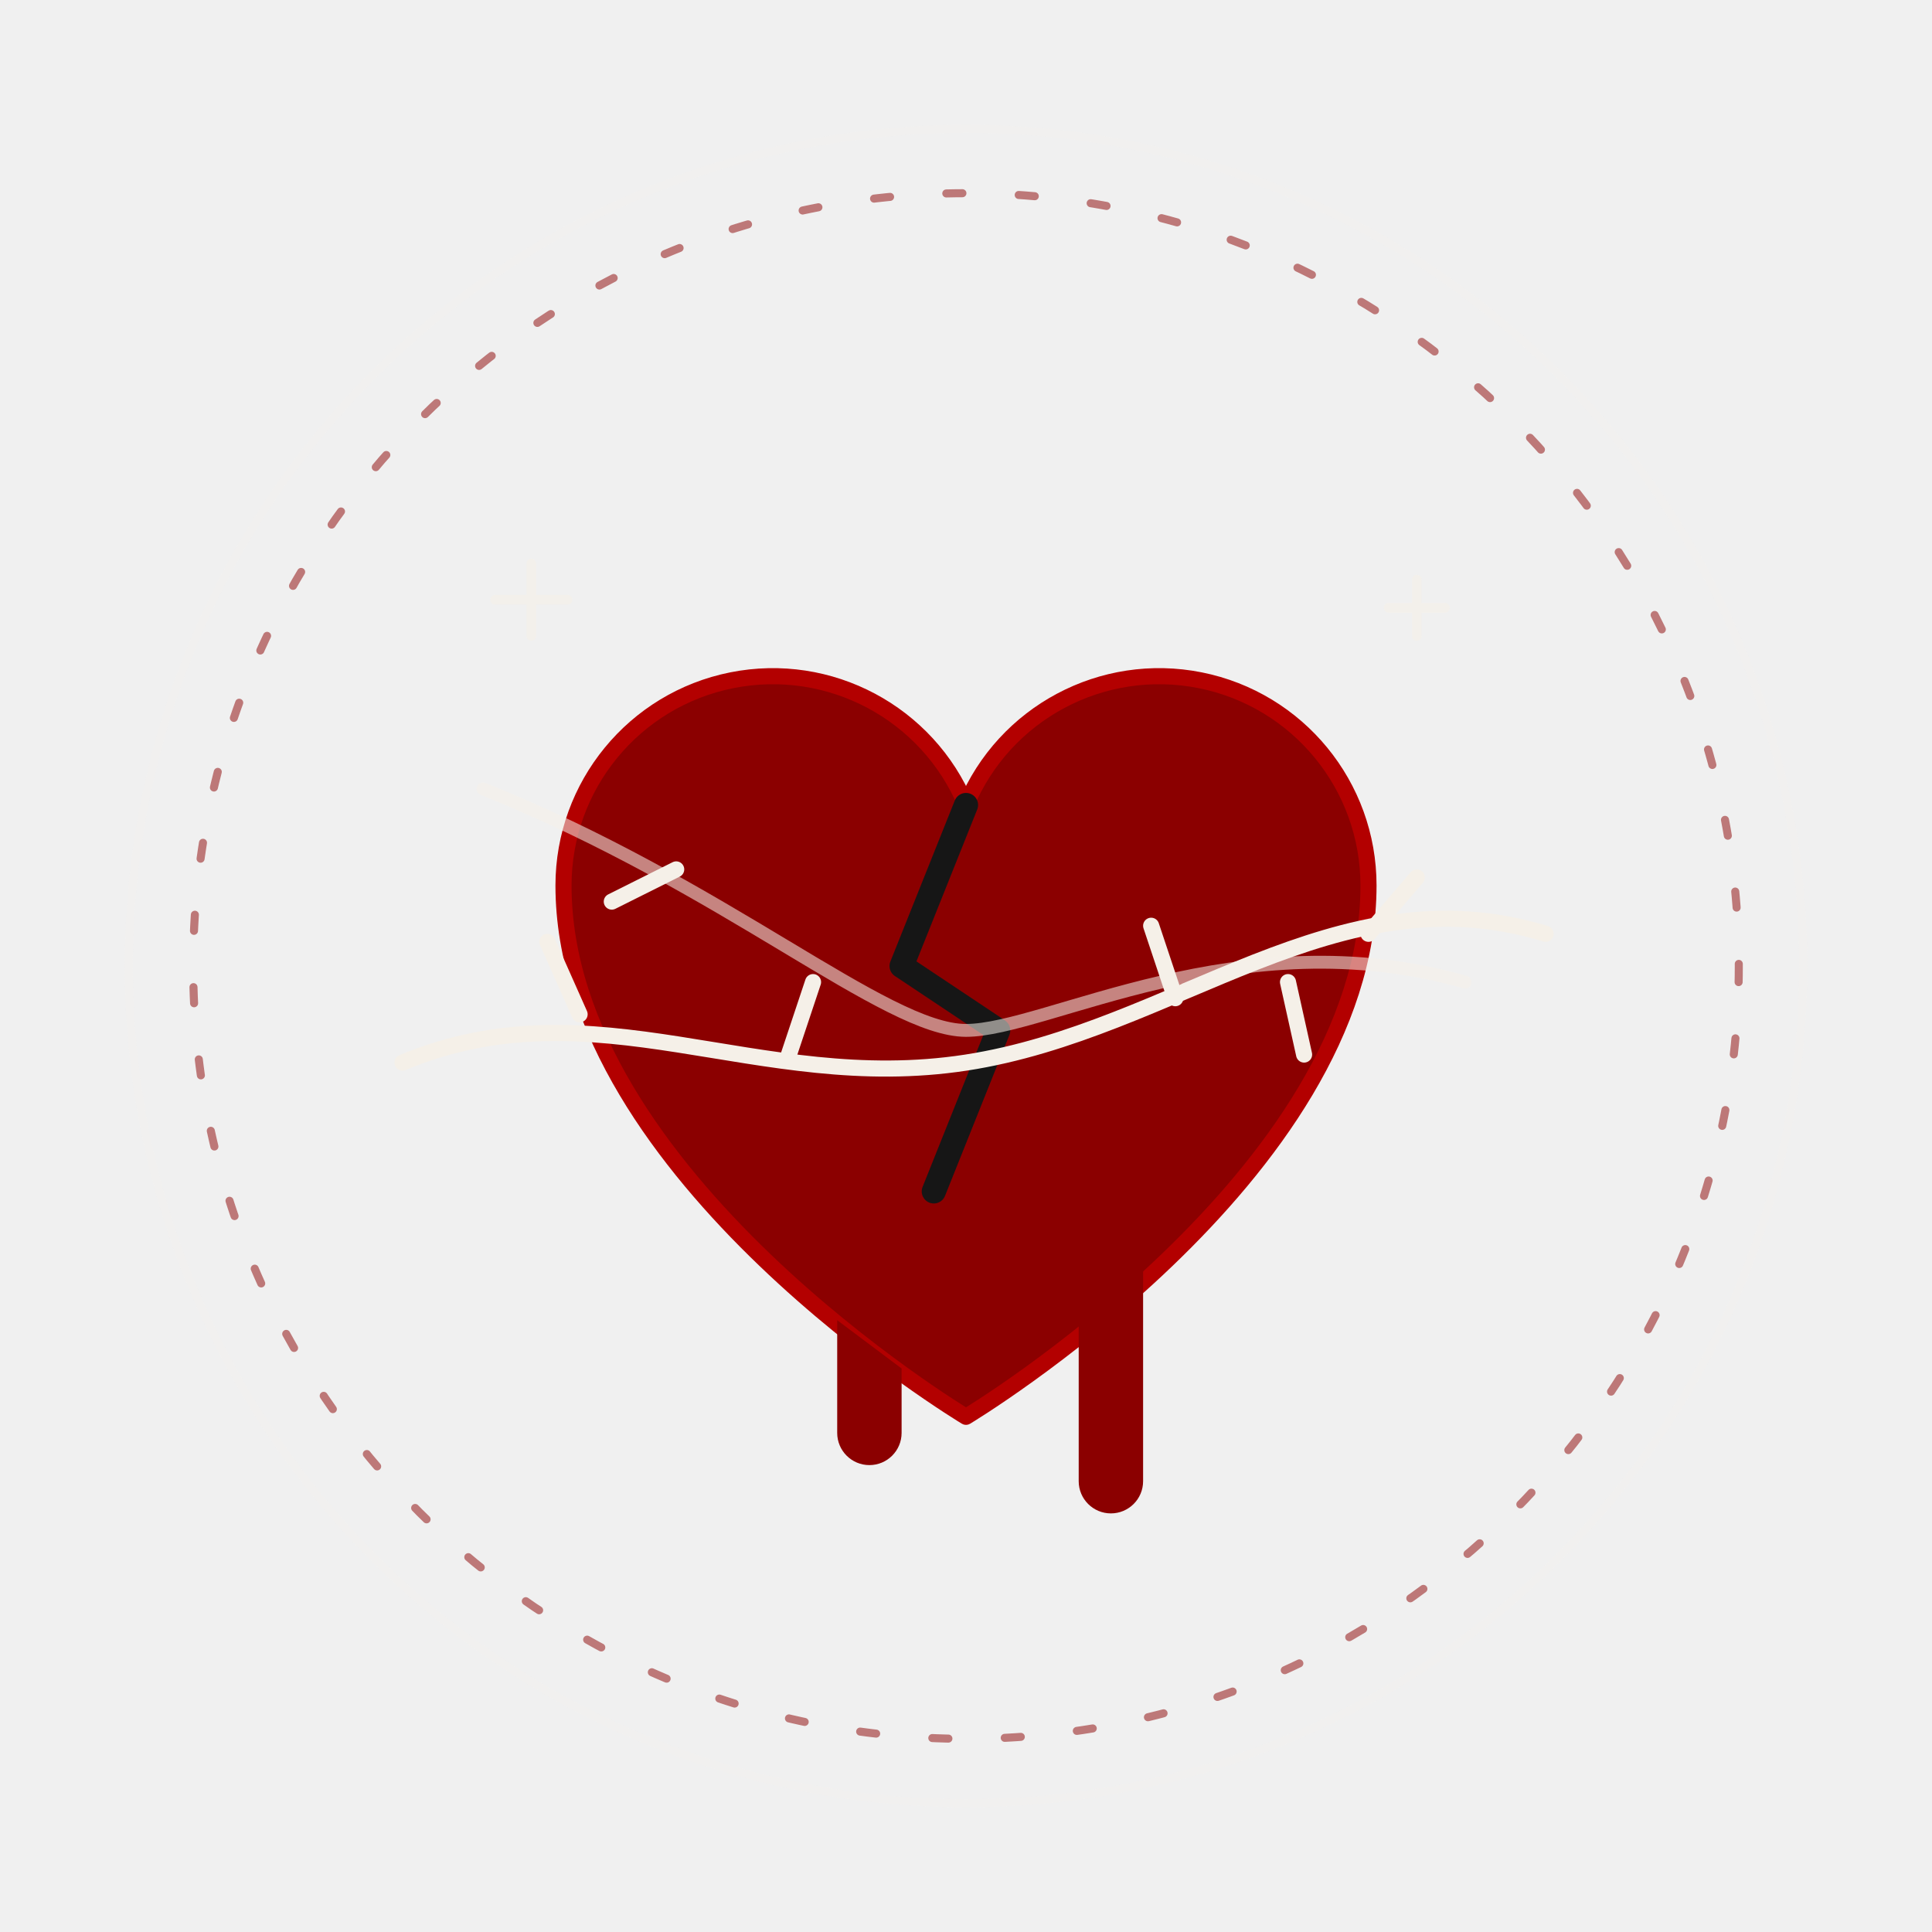
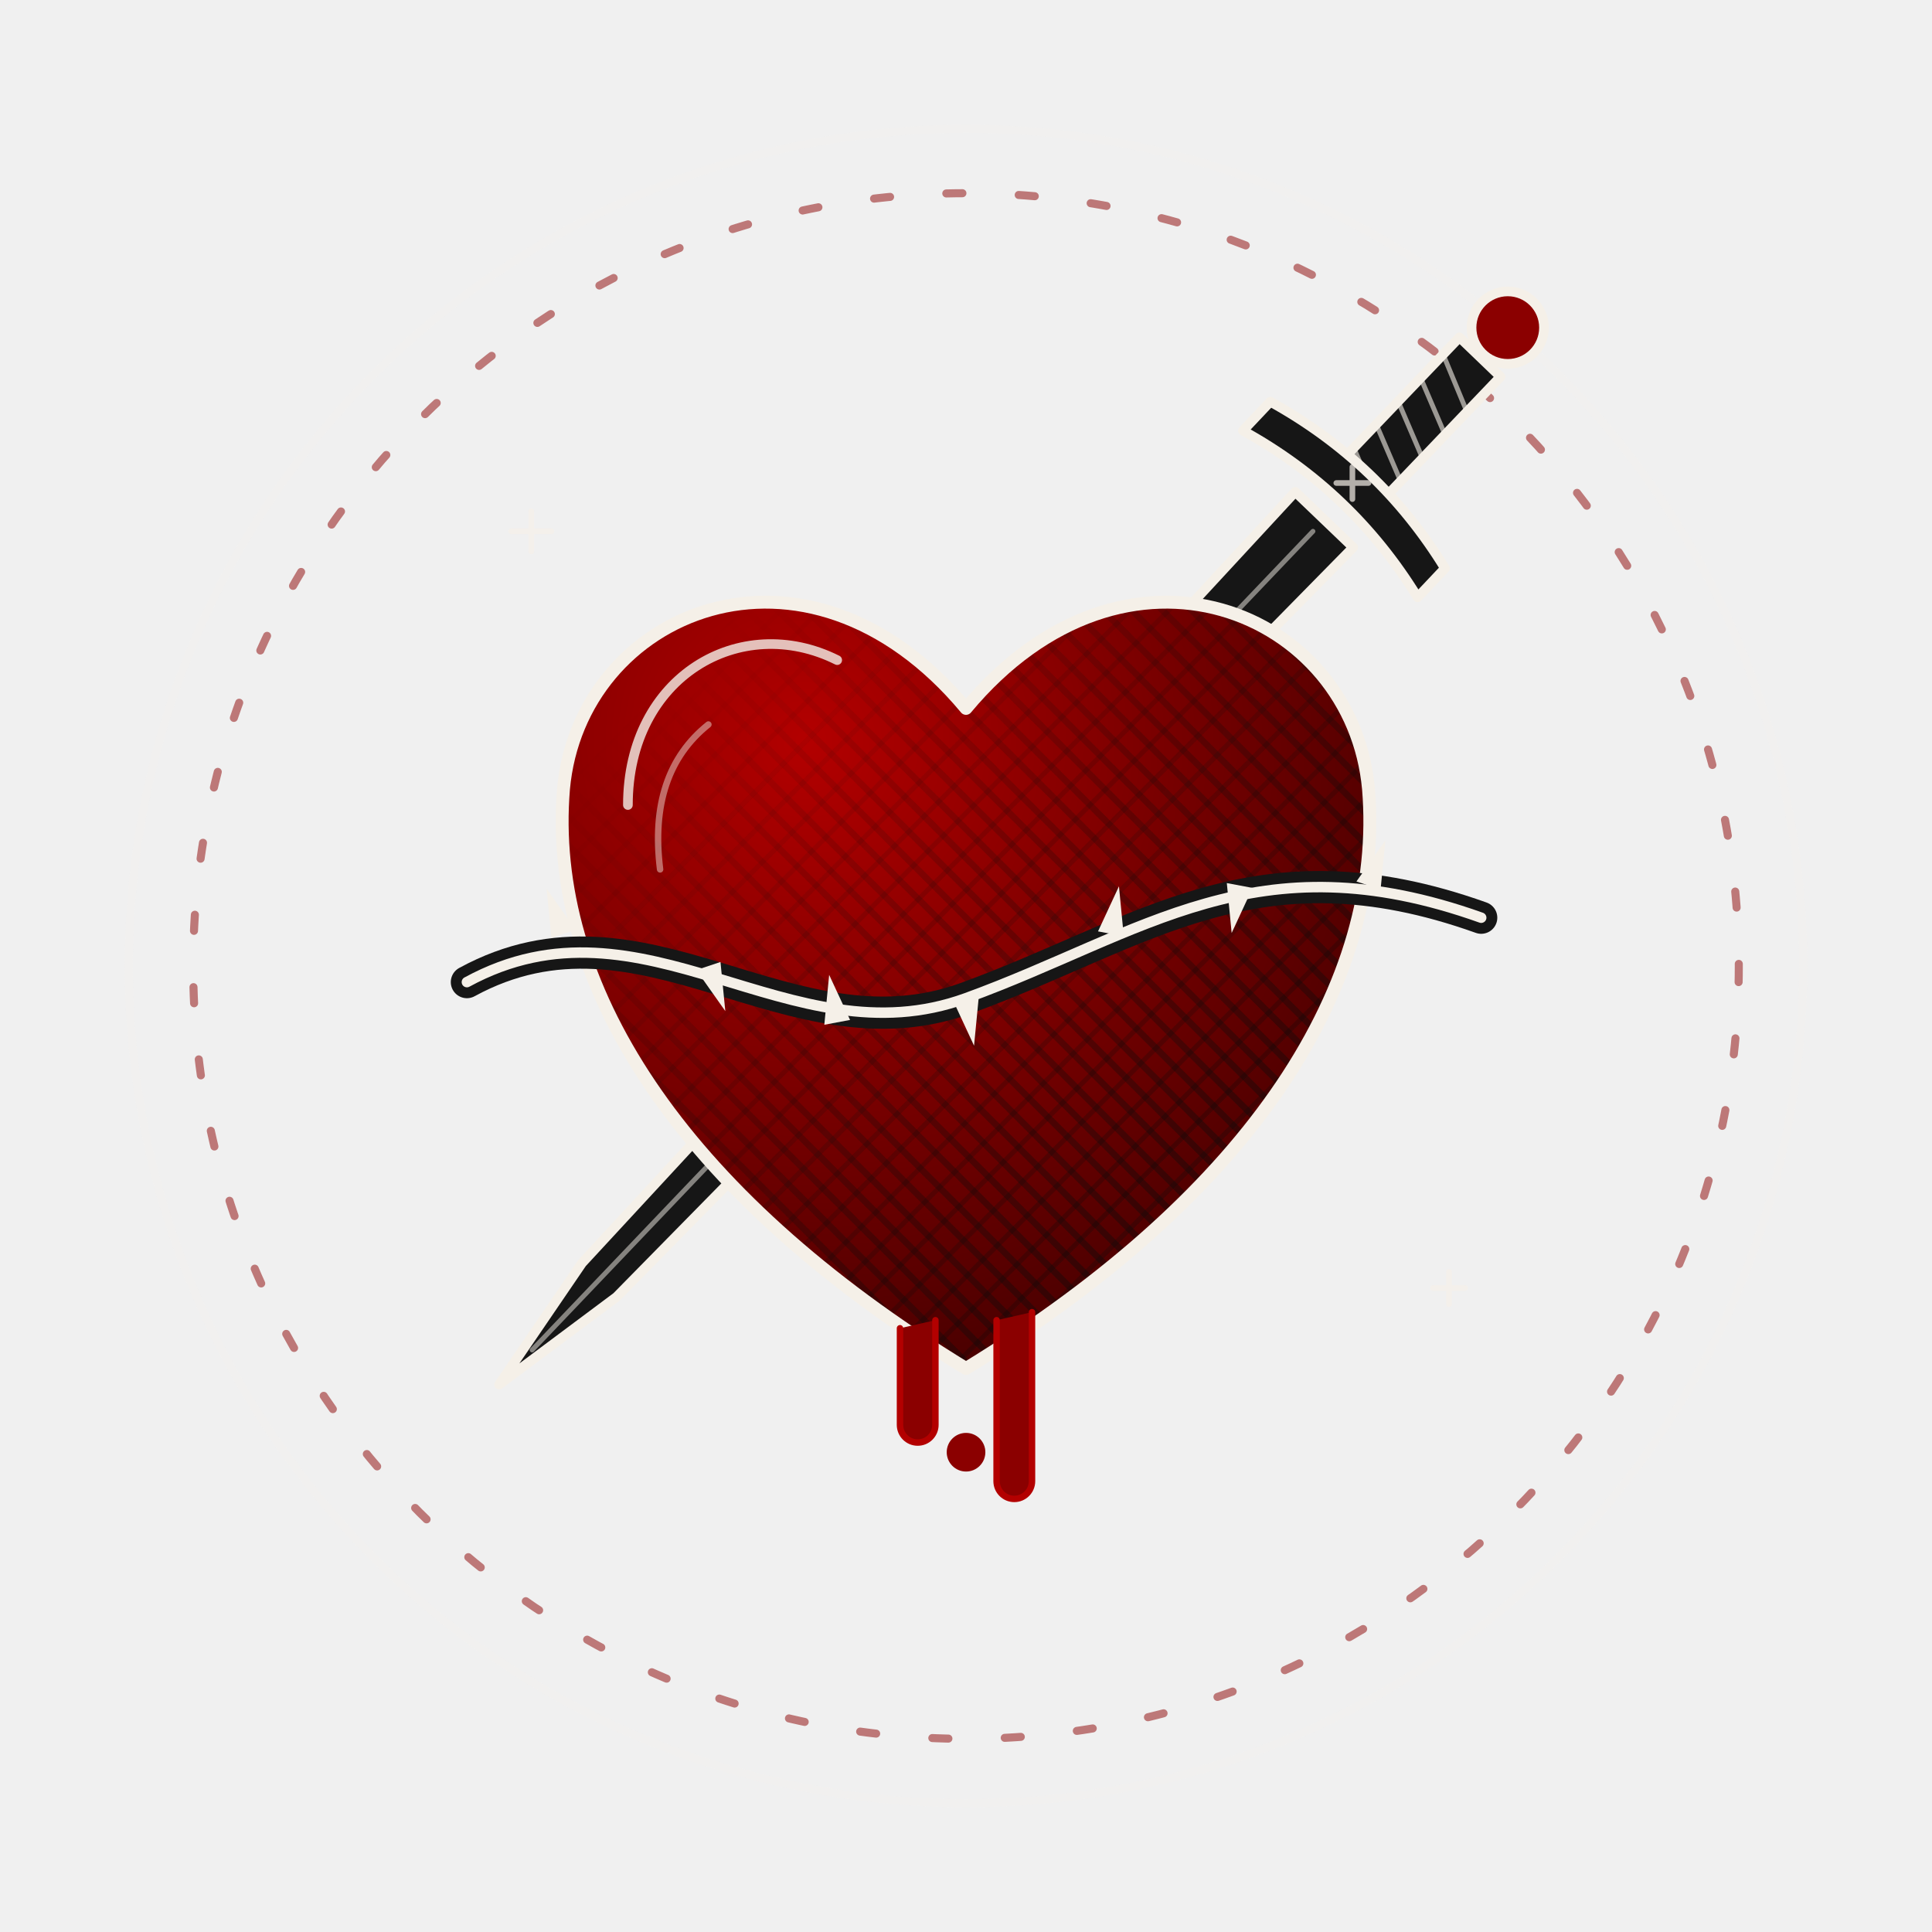
<svg xmlns="http://www.w3.org/2000/svg" viewBox="0 0 240 240" fill="none" stroke-linecap="round" stroke-linejoin="round">
+   <defs>
+     <clipPath id="bh-clip">
+       <path d="M120 170C84 148 68 122 70 98C72 76 100 64 120 88C140 64 168 76 170 98C172 122 156 148 120 170Z" />
+     </clipPath>
+     <linearGradient id="bh-shade" x1="0" y1="0" x2="1" y2="1">
+       <stop offset=".35" stop-color="#000" />
+       <stop offset=".85" stop-color="#fff" />
+     </linearGradient>
+     <mask id="bh-shade-m">
+       <rect width="240" height="240" fill="url(#bh-shade)" />
+     </mask>
+     <mask id="bh-out">
+       <rect width="240" height="240" fill="#fff" />
+       <path d="M120 170C84 148 68 122 70 98C72 76 100 64 120 88C140 64 168 76 170 98C172 122 156 148 120 170Z" fill="#000" />
+     </mask>
+     <radialGradient id="bh-fill" cx="100" cy="92" r="80" gradientUnits="userSpaceOnUse">
+       <stop offset="0" stop-color="#b30000" />
+       <stop offset="1" stop-color="#4a0000" />
+     </radialGradient>
+   </defs>
  <circle cx="120" cy="120" r="104" stroke="#f5f0e8" stroke-opacity=".14" />
  <circle cx="120" cy="120" r="96" stroke="#8b0000" stroke-opacity=".5" stroke-dasharray="2 7" />
-   <path d="M120 176s-50-30-50-66a26 26 0 0 1 50-10 26 26 0 0 1 50 10c0 36-50 66-50 66z" fill="#8b0000" stroke="#b30000" stroke-width="2" />
-   <path d="M120 100l-8 20 12 8-8 20" stroke="#161616" stroke-width="3" />
-   <path d="M104 164v14a4 4 0 0 0 8 0v-8" fill="#8b0000" />
-   <path d="M134 162v22a4 4 0 0 0 8 0v-28" fill="#8b0000" />
-   <path d="M50 132c24-10 44 4 70 0s46-24 72-16" stroke="#f5f0e8" stroke-width="2" />
-   <path d="M60 98c30 12 50 30 60 30s34-14 62-6" stroke="#f5f0e8" stroke-opacity=".55" stroke-width="1.6" />
-   <g stroke="#f5f0e8" stroke-width="2">
-     <path d="M72 126l-4-9M98 131l3-9M146 124l-3-9M170 116l6-7M84 108l-8 4M160 122l2 9" />
+   <g mask="url(#bh-out)">
+     <path d="M160.9 61.1L72.3 156.9L62.0 172.0L76.6 161.1L168.1 68.0Z" fill="#161616" stroke="#f5f0e8" stroke-width="1.2" />
+     <path d="M163.1 66.0L66.1 167.7" stroke="#f5f0e8" stroke-opacity=".5" stroke-width=".6" />
  </g>
-   <g stroke="#f5f0e8" stroke-width="1.2" opacity=".6">
-     <path d="M66 70v9M61.5 74.5h9" />
-     <path d="M176 72v7M172.5 75.5h7" />
+   <path d="M181.3 41.9L166.1 57.8L171.2 62.7L186.4 46.8Z" fill="#161616" stroke="#f5f0e8" stroke-width="1.2" />
+   <path d="M179.3 44.1L182.2 51.1" stroke="#f5f0e8" stroke-opacity=".6" stroke-width=".6" />
+   <path d="M176.5 47.0L179.5 54.0" stroke="#f5f0e8" stroke-opacity=".6" stroke-width=".6" />
+   <path d="M173.7 49.9L176.7 56.9" stroke="#f5f0e8" stroke-opacity=".6" stroke-width=".6" />
+   <path d="M171.0 52.8L174.0 59.8" stroke="#f5f0e8" stroke-opacity=".6" stroke-width=".6" />
+   <path d="M168.2 55.7L171.2 62.7" stroke="#f5f0e8" stroke-opacity=".6" stroke-width=".6" />
+   <path d="M179.5 70.6Q171.4 57.4 157.8 49.9L154.4 53.5Q168.0 61.0 176.1 74.2Z" fill="#161616" stroke="#f5f0e8" stroke-width="1.2" />
+   <circle cx="187.3" cy="40.7" r="4.5" fill="#8b0000" stroke="#f5f0e8" stroke-width="1.2" />
+   <path d="M120 170C84 148 68 122 70 98C72 76 100 64 120 88C140 64 168 76 170 98C172 122 156 148 120 170Z" fill="url(#bh-fill)" />
+   <g clip-path="url(#bh-clip)">
+     <path d="M120.0 -0.0L240.0 120.0M118.2 1.8L238.2 121.8M116.3 3.7L236.3 123.7M114.5 5.5L234.5 125.5M112.6 7.4L232.6 127.4M110.8 9.2L230.8 129.2M109.0 11.0L229.0 131.0M107.1 12.9L227.1 132.9M105.3 14.7L225.3 134.7M103.5 16.5L223.5 136.5M101.6 18.4L221.6 138.4M99.8 20.2L219.8 140.2M97.9 22.1L217.9 142.1M96.1 23.9L216.1 143.9M94.3 25.7L214.3 145.7M92.4 27.6L212.4 147.6M90.6 29.4L210.6 149.4M88.7 31.3L208.7 151.3M86.9 33.1L206.9 153.1M85.1 34.9L205.1 154.9M83.2 36.8L203.2 156.8M81.4 38.6L201.4 158.6M79.6 40.4L199.6 160.4M77.7 42.3L197.7 162.3M75.9 44.1L195.9 164.1M74.0 46.0L194.0 166.0M72.2 47.8L192.2 167.8M70.4 49.6L190.4 169.6M68.5 51.5L188.5 171.5M66.7 53.3L186.7 173.3M64.8 55.2L184.8 175.2M63.0 57.0L183.0 177.0M61.2 58.8L181.2 178.8M59.3 60.7L179.3 180.7M57.5 62.5L177.5 182.5M55.7 64.3L175.7 184.3M53.8 66.2L173.8 186.2M52.0 68.0L172.0 188.0M50.1 69.9L170.1 189.9M48.3 71.7L168.3 191.7M46.5 73.5L166.5 193.5M44.6 75.4L164.6 195.4M42.8 77.2L162.8 197.2M40.9 79.1L160.9 199.1M39.1 80.9L159.1 200.9M37.3 82.7L157.3 202.7M35.4 84.6L155.4 204.6M33.6 86.4L153.6 206.4M31.8 88.2L151.8 208.2M29.9 90.1L149.9 210.1M28.1 91.9L148.1 211.9M26.2 93.8L146.2 213.8M24.4 95.6L144.4 215.6M22.6 97.4L142.6 217.4M20.7 99.3L140.7 219.3M18.9 101.1L138.9 221.1M17.0 103.0L137.0 223.0M15.2 104.8L135.2 224.8M13.4 106.6L133.4 226.6M11.5 108.5L131.5 228.5M9.7 110.3L129.7 230.3M7.9 112.1L127.9 232.1M6.0 114.0L126.0 234.0M4.2 115.8L124.2 235.8M2.3 117.7L122.3 237.7M0.5 119.5L120.5 239.5" stroke="#0b0b0b" stroke-width=".8" stroke-opacity=".75" mask="url(#bh-shade-m)" />
+     <path d="M-0.0 120.0L120.0 -0.0M2.4 122.4L122.4 2.4M4.8 124.8L124.8 4.8M7.2 127.2L127.2 7.2M9.6 129.6L129.6 9.6M12.0 132.0L132.0 12.0M14.4 134.4L134.4 14.4M16.8 136.8L136.8 16.8M19.2 139.2L139.2 19.2M21.6 141.6L141.6 21.6M24.0 144.0L144.0 24.0M26.4 146.4L146.4 26.4M28.8 148.8L148.8 28.8M31.3 151.3L151.3 31.3M33.7 153.7L153.7 33.7M36.1 156.1L156.1 36.1M38.5 158.5L158.5 38.5M40.9 160.9L160.9 40.9M43.3 163.3L163.3 43.3M45.7 165.7L165.7 45.7M48.1 168.1L168.1 48.1M50.5 170.5L170.5 50.5M52.9 172.9L172.9 52.9M55.3 175.3L175.3 55.3M57.7 177.7L177.7 57.7M60.1 180.1L180.1 60.1M62.5 182.5L182.5 62.5M64.9 184.9L184.9 64.9M67.3 187.3L187.3 67.3M69.7 189.7L189.7 69.7M72.1 192.1L192.1 72.1M74.5 194.5L194.5 74.5M76.9 196.9L196.9 76.9M79.3 199.3L199.3 79.3M81.7 201.7L201.7 81.7M84.1 204.1L204.1 84.1M86.5 206.5L206.5 86.5M89.0 209.0L209.0 89.0M91.4 211.4L211.4 91.4M93.8 213.8L213.8 93.8M96.2 216.2L216.2 96.2M98.6 218.6L218.6 98.6M101.0 221.0L221.0 101.0M103.4 223.4L223.4 103.4M105.8 225.8L225.8 105.8M108.2 228.2L228.2 108.2M110.6 230.6L230.6 110.6M113.0 233.0L233.0 113.0M115.4 235.4L235.4 115.4M117.8 237.8L237.8 117.8" stroke="#0b0b0b" stroke-width=".6" stroke-opacity=".5" mask="url(#bh-shade-m)" />
  </g>
+   <path d="M120 170C84 148 68 122 70 98C72 76 100 64 120 88C140 64 168 76 170 98C172 122 156 148 120 170Z" stroke="#f5f0e8" stroke-width="1.6" />
+   <path d="M78 100C78 84 92 76 104 82" stroke="#f5f0e8" stroke-opacity=".8" stroke-width="1.2" />
+   <path d="M82 108C81 100 83 94 88 90" stroke="#f5f0e8" stroke-opacity=".45" stroke-width=".8" />
+   <path d="M58 122C80 110 98 132 120 124S156 104 184 114" stroke="#161616" stroke-width="4" />
+   <path d="M58 122C80 110 98 132 120 124S156 104 184 114" stroke="#f5f0e8" stroke-width="1.3" />
+   <path d="M71.5 115.5L67.9 110.4L68.5 116.5Z" fill="#f5f0e8" />
+   <path d="M86.5 120.5L90.1 125.6L89.5 119.5Z" fill="#f5f0e8" />
+   <path d="M105.6 126.7L103.0 121.1L102.4 127.3Z" fill="#f5f0e8" />
+   <path d="M118.4 124.3L121.0 129.9L121.6 123.7Z" fill="#f5f0e8" />
+   <path d="M139.6 116.3L139.0 110.1L136.4 115.7Z" fill="#f5f0e8" />
+   <path d="M152.4 109.7L153.0 115.9L155.6 110.3Z" fill="#f5f0e8" />
+   <path d="M171.5 110.5L172.1 104.4L168.5 109.5Z" fill="#f5f0e8" />
+   <path d="M111.8 165V177a2.2 2.2 0 0 0 4.4 0V164" fill="#8b0000" stroke="#b30000" stroke-width=".8" />
+   <path d="M123.8 164V184a2.2 2.2 0 0 0 4.4 0V163" fill="#8b0000" stroke="#b30000" stroke-width=".8" />
+   <path d="M120 178a2.4 2.4 0 1 0 .01 0" fill="#8b0000" />
+   <path d="M66 63.5v5.0M63.5 66h5.0" stroke="#f5f0e8" stroke-width=".7" stroke-opacity="0.7" />
+   <path d="M180 158v4M178 160h4" stroke="#f5f0e8" stroke-width=".7" stroke-opacity="0.7" />
+   <path d="M168 58v4M166 60h4" stroke="#f5f0e8" stroke-width=".7" stroke-opacity="0.7" />
</svg>
